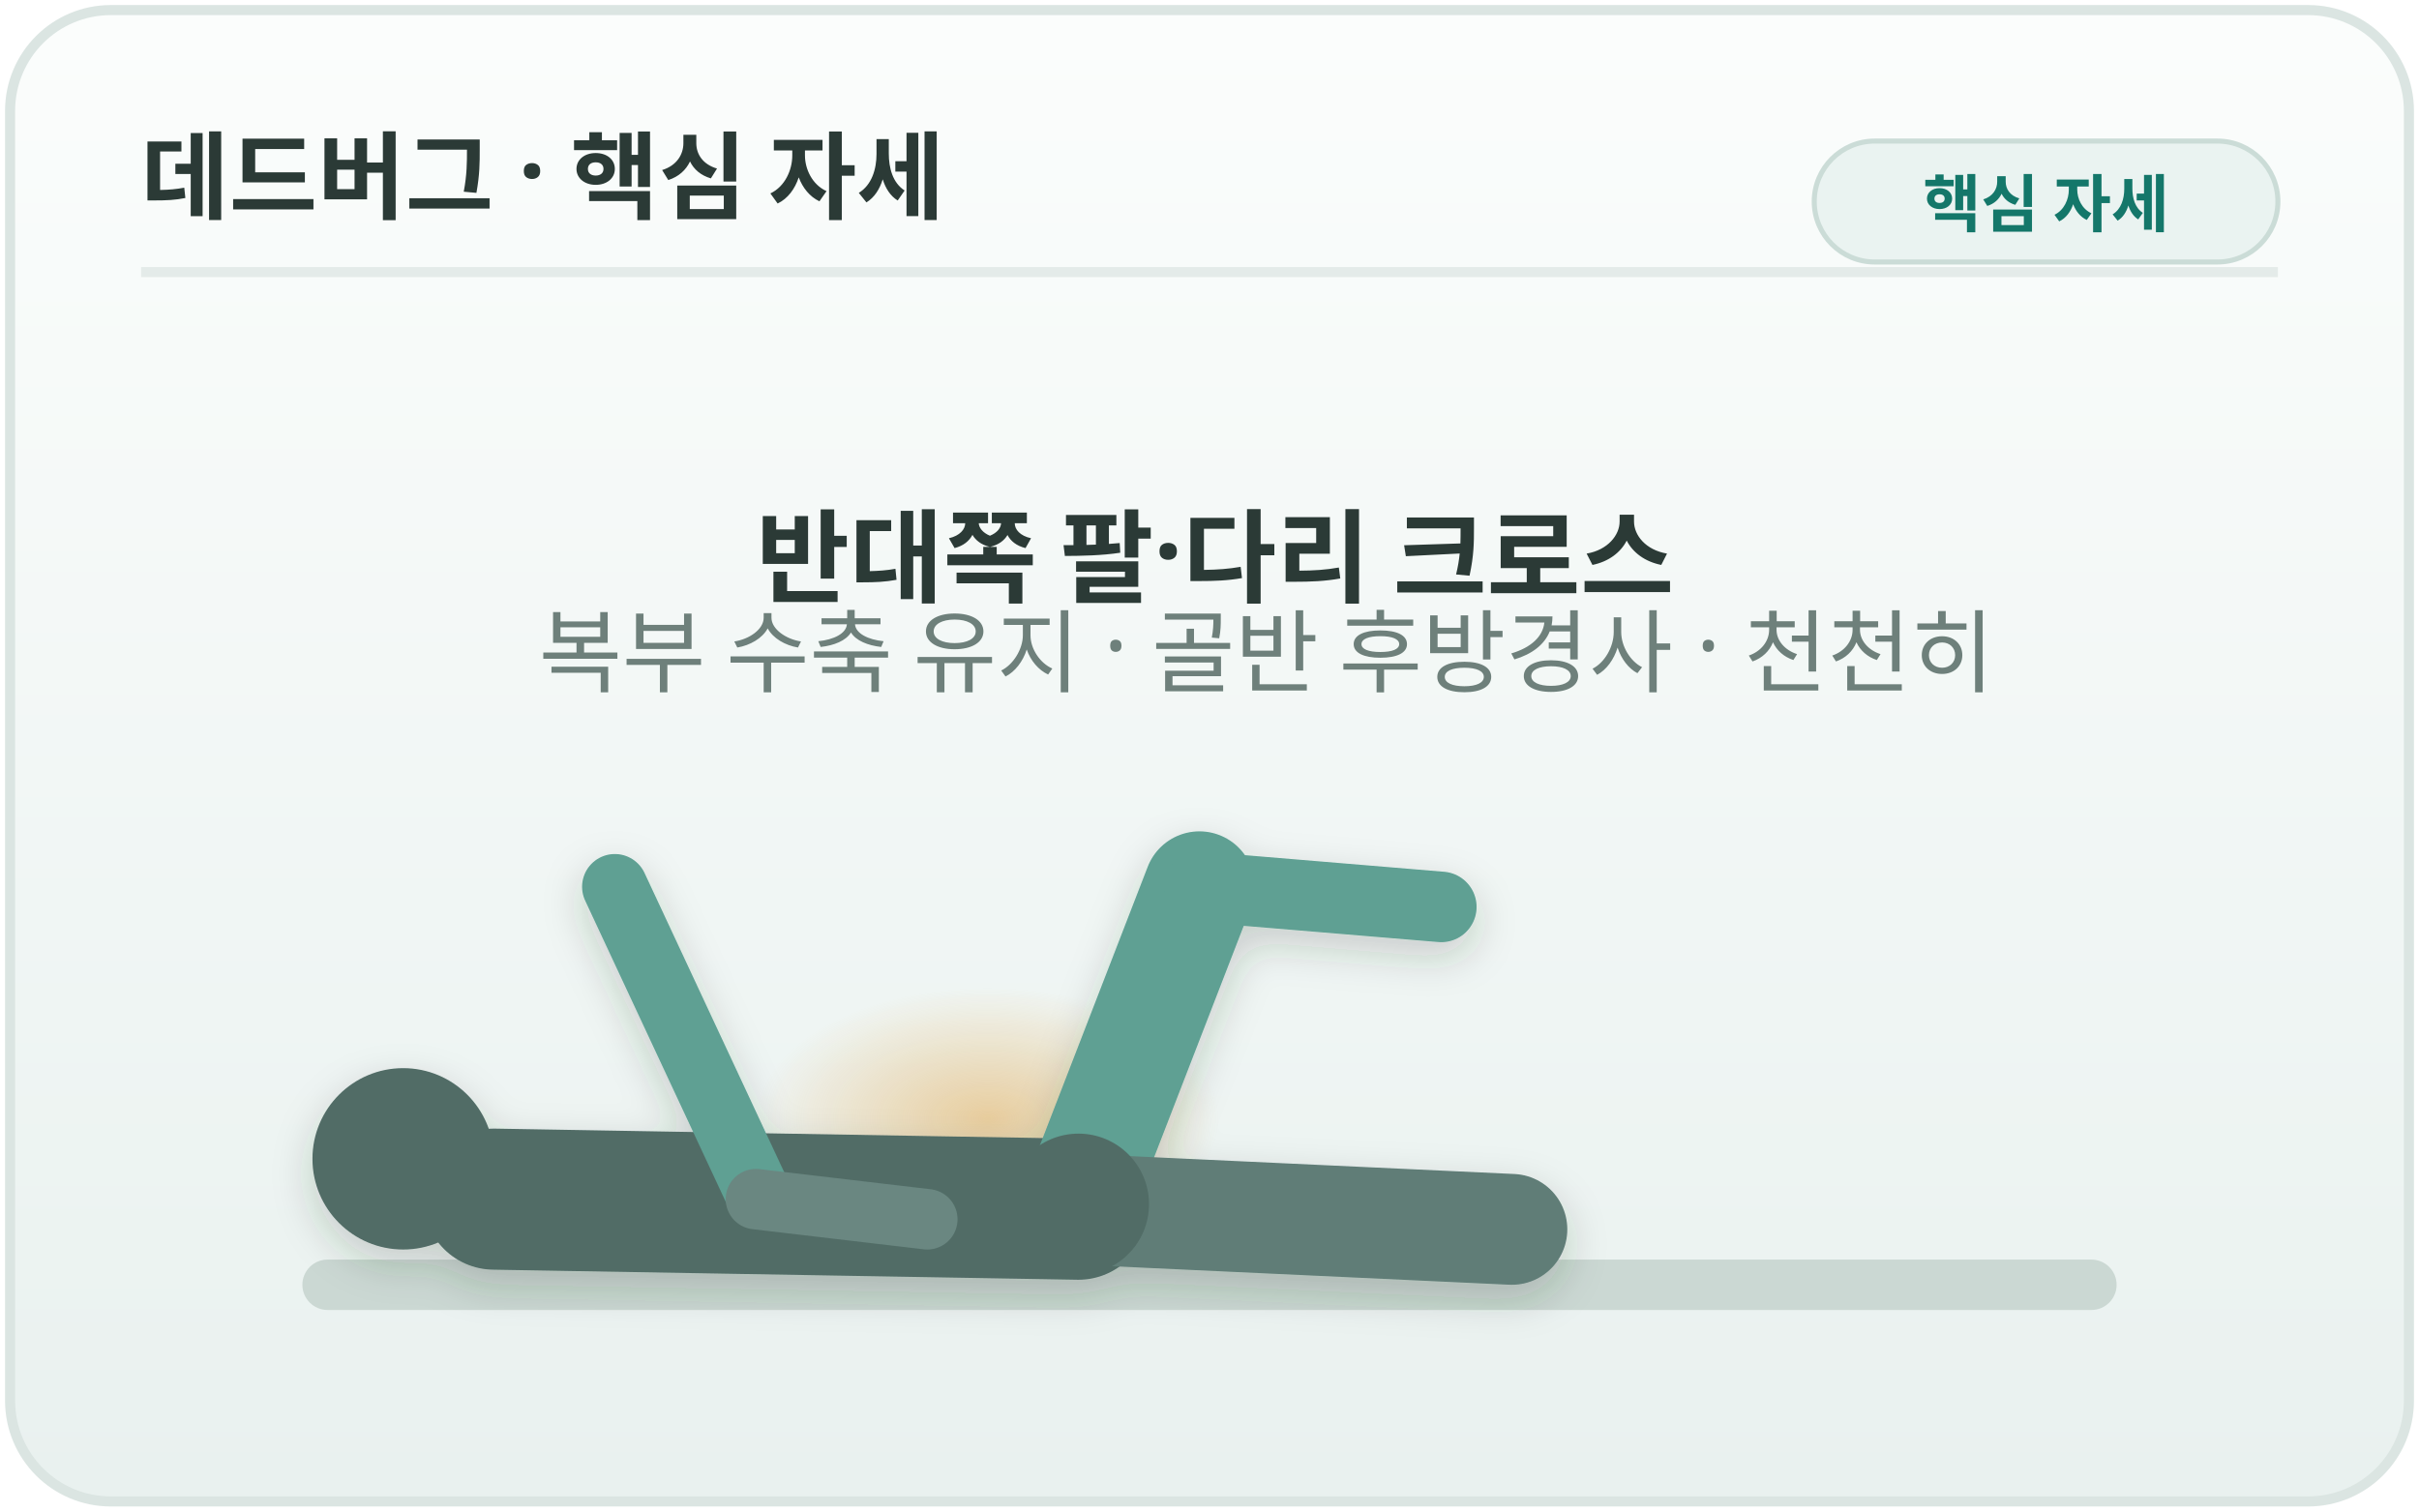
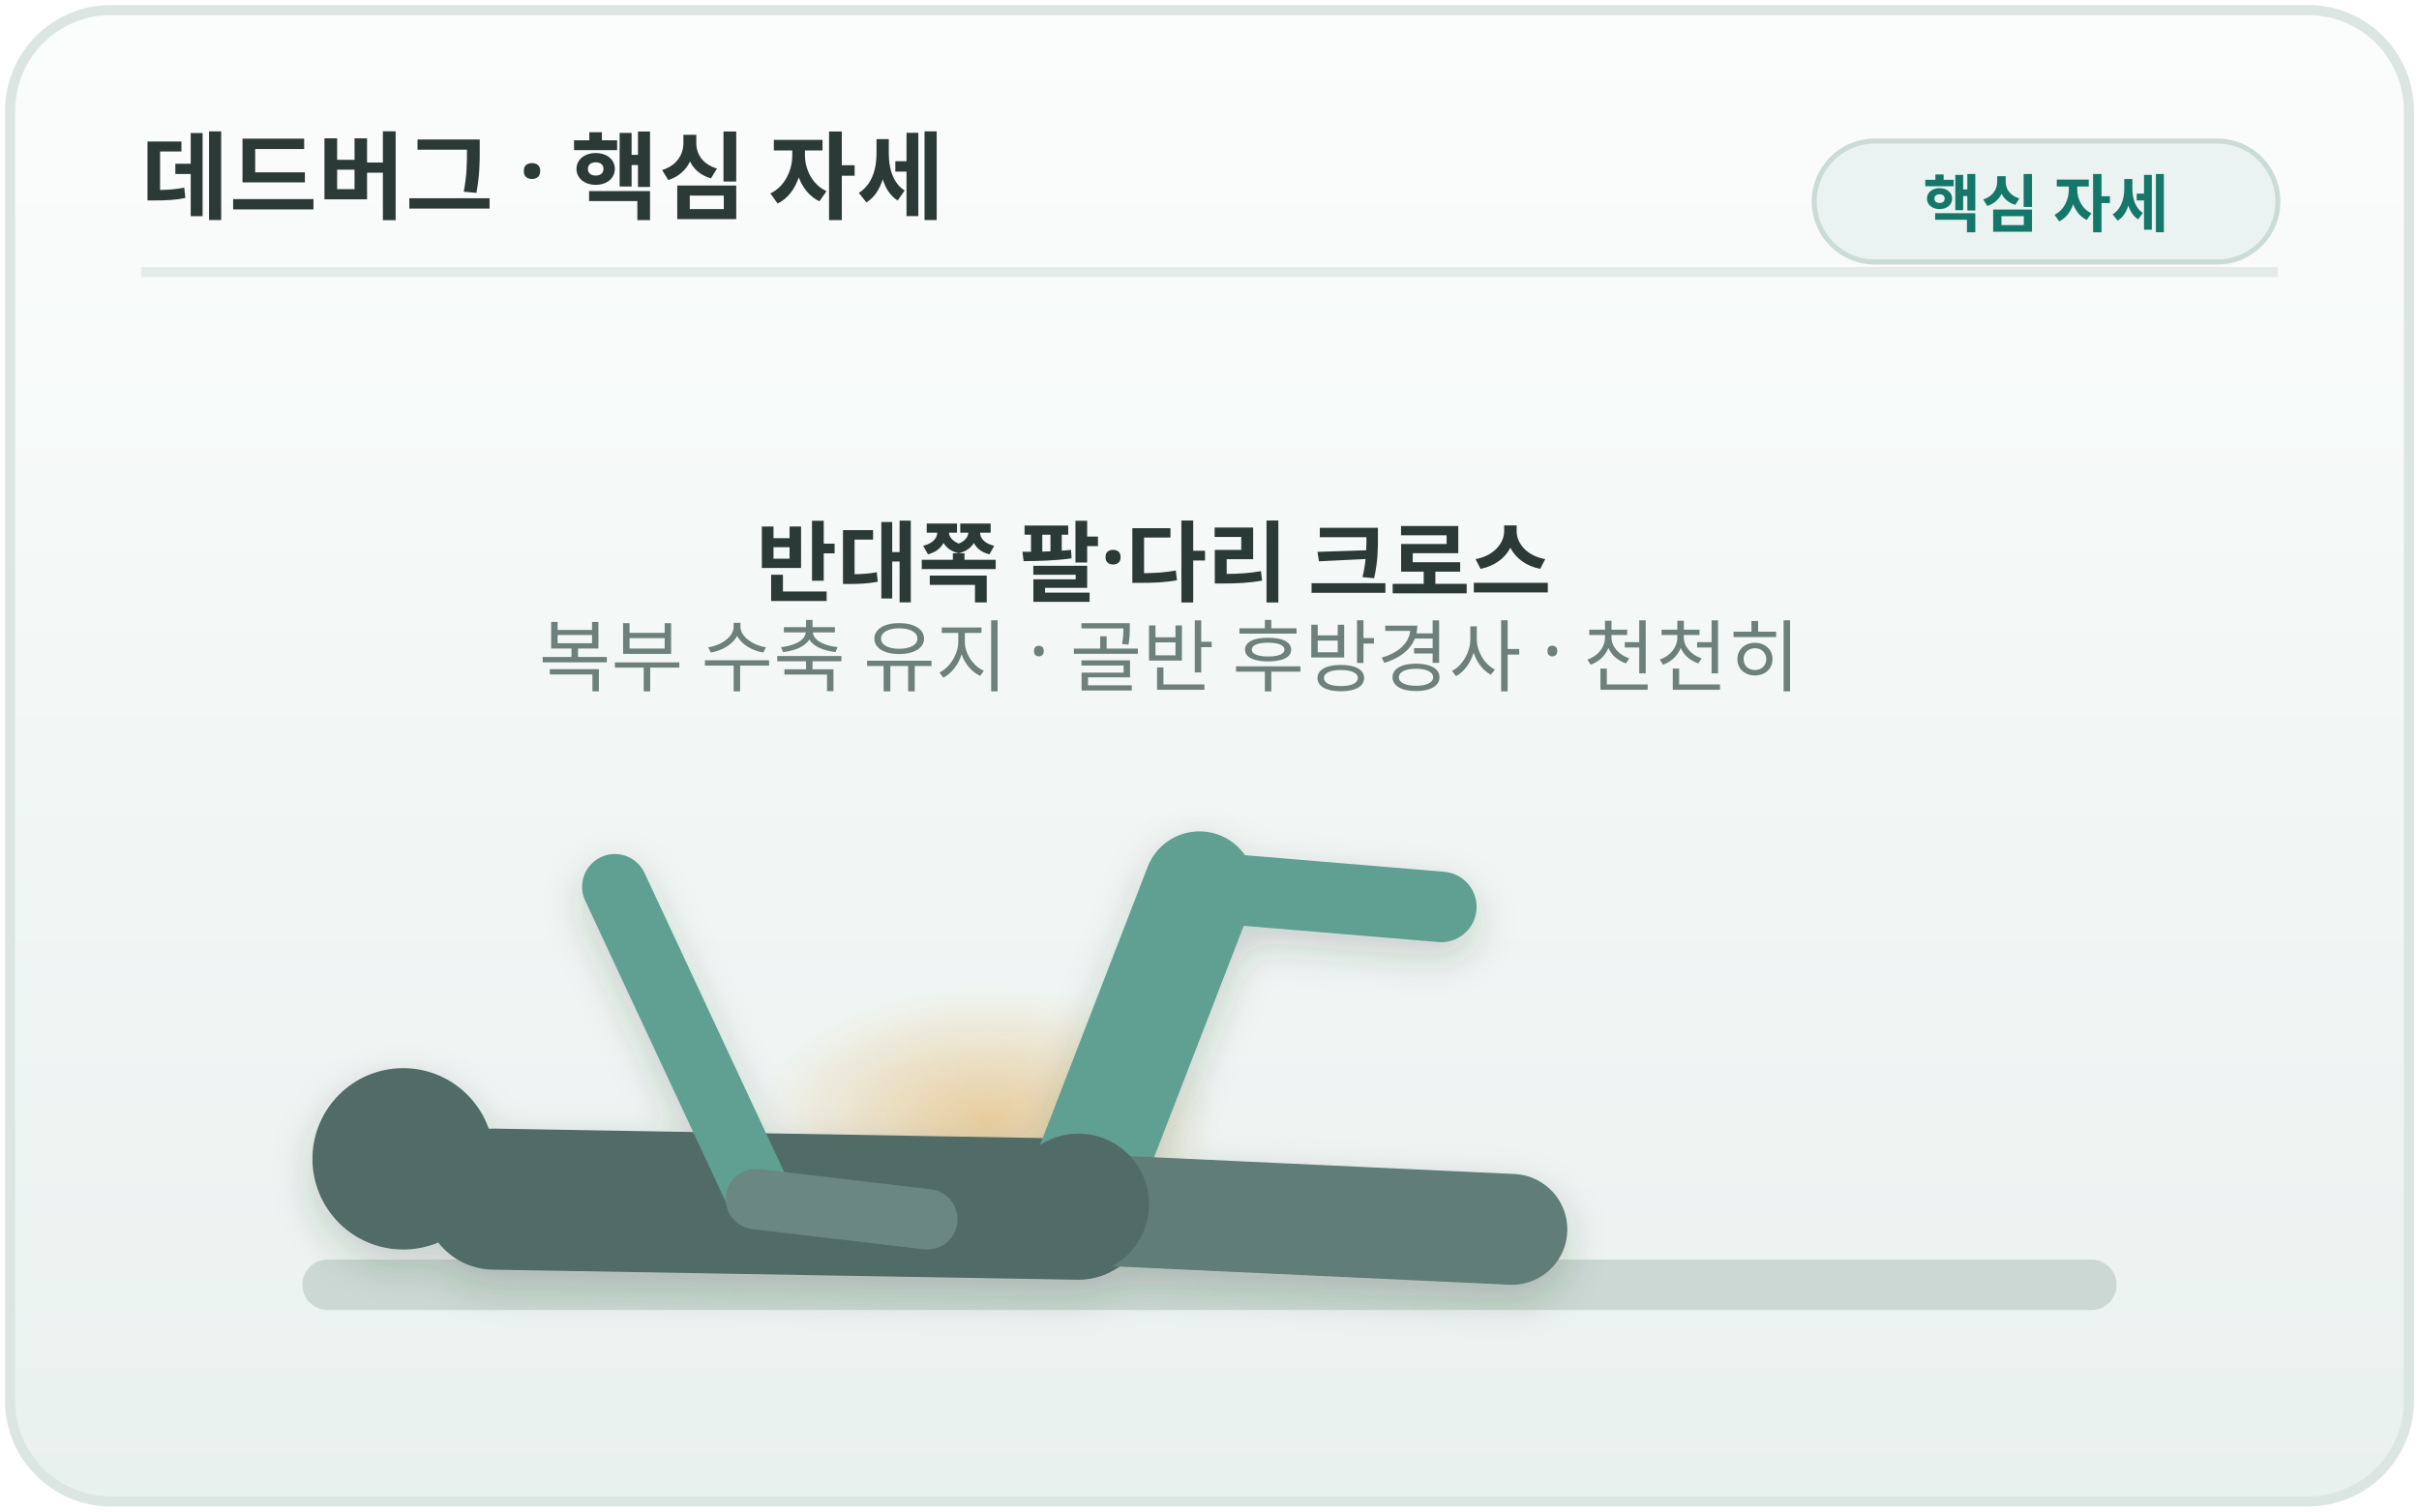
<svg xmlns="http://www.w3.org/2000/svg" viewBox="0 0 480 300" font-family="'Noto Sans KR','Apple SD Gothic Neo',sans-serif">
  <defs>
    <linearGradient id="bg" x1="0" y1="0" x2="0" y2="1">
      <stop offset="0" stop-color="#FBFDFC" />
      <stop offset="1" stop-color="#E9F1EF" />
    </linearGradient>
    <radialGradient id="glow" cx="50%" cy="50%" r="50%">
      <stop offset="0" stop-color="#E0982A" stop-opacity="0.42" />
      <stop offset="1" stop-color="#E0982A" stop-opacity="0" />
    </radialGradient>
    <filter id="soft" x="-30%" y="-30%" width="160%" height="160%">
      <feDropShadow dx="0" dy="3" stdDeviation="4" flood-color="#22332F" flood-opacity="0.20" />
    </filter>
  </defs>
  <rect x="2" y="2" width="476" height="296" rx="20" fill="url(#bg)" stroke="#DBE5E2" stroke-width="2" />
  <text x="28" y="42" font-size="19" font-weight="700" fill="#2B3A36">데드버그 · 핵심 자세</text>
  <line x1="28" y1="54" x2="452" y2="54" stroke="#E4EBE9" stroke-width="2" />
  <rect x="60" y="250" width="360" height="10" rx="5" fill="#CBD8D3" />
  <ellipse cx="196" cy="222" rx="46" ry="26" fill="url(#glow)" />
  <g filter="url(#soft)" stroke-linecap="round">
    <line x1="98" y1="238" x2="214" y2="240" stroke="#516C66" stroke-width="28" />
    <line x1="150" y1="236" x2="122" y2="176" stroke="#5EA093" stroke-width="13" />
    <line x1="214" y1="238" x2="238" y2="176" stroke="#5EA093" stroke-width="22" />
    <line x1="238" y1="176" x2="286" y2="180" stroke="#5EA093" stroke-width="14" />
    <line x1="150" y1="238" x2="184" y2="242" stroke="#6A8781" stroke-width="12" />
    <line x1="214" y1="240" x2="300" y2="244" stroke="#607D77" stroke-width="22" />
    <circle cx="80" cy="230" r="18" fill="#516C66" />
    <circle cx="214" cy="239" r="14" fill="#516C66" />
  </g>
-   <text x="150" y="118" font-size="20.2" font-weight="600" fill="#2B3A36">반대쪽 팔·다리 크로스</text>
-   <text x="106.9" y="136" font-size="18" fill="#6E807B">복부 수축 유지 · 골반 후방경사 · 천천히</text>
+   <text x="150" y="118" font-size="17.5" font-weight="600" fill="#2B3A36">반대쪽 팔·다리 크로스</text>
+   <text x="106.9" y="136" font-size="15.6" fill="#6E807B">복부 수축 유지 · 골반 후방경사 · 천천히</text>
  <rect x="360" y="28" width="92" height="24" rx="12" fill="#EAF3F1" stroke="#CBDCD7" />
  <text x="406" y="45" font-size="12.5" font-weight="700" fill="#14776A" text-anchor="middle">핵심 자세</text>
</svg>
